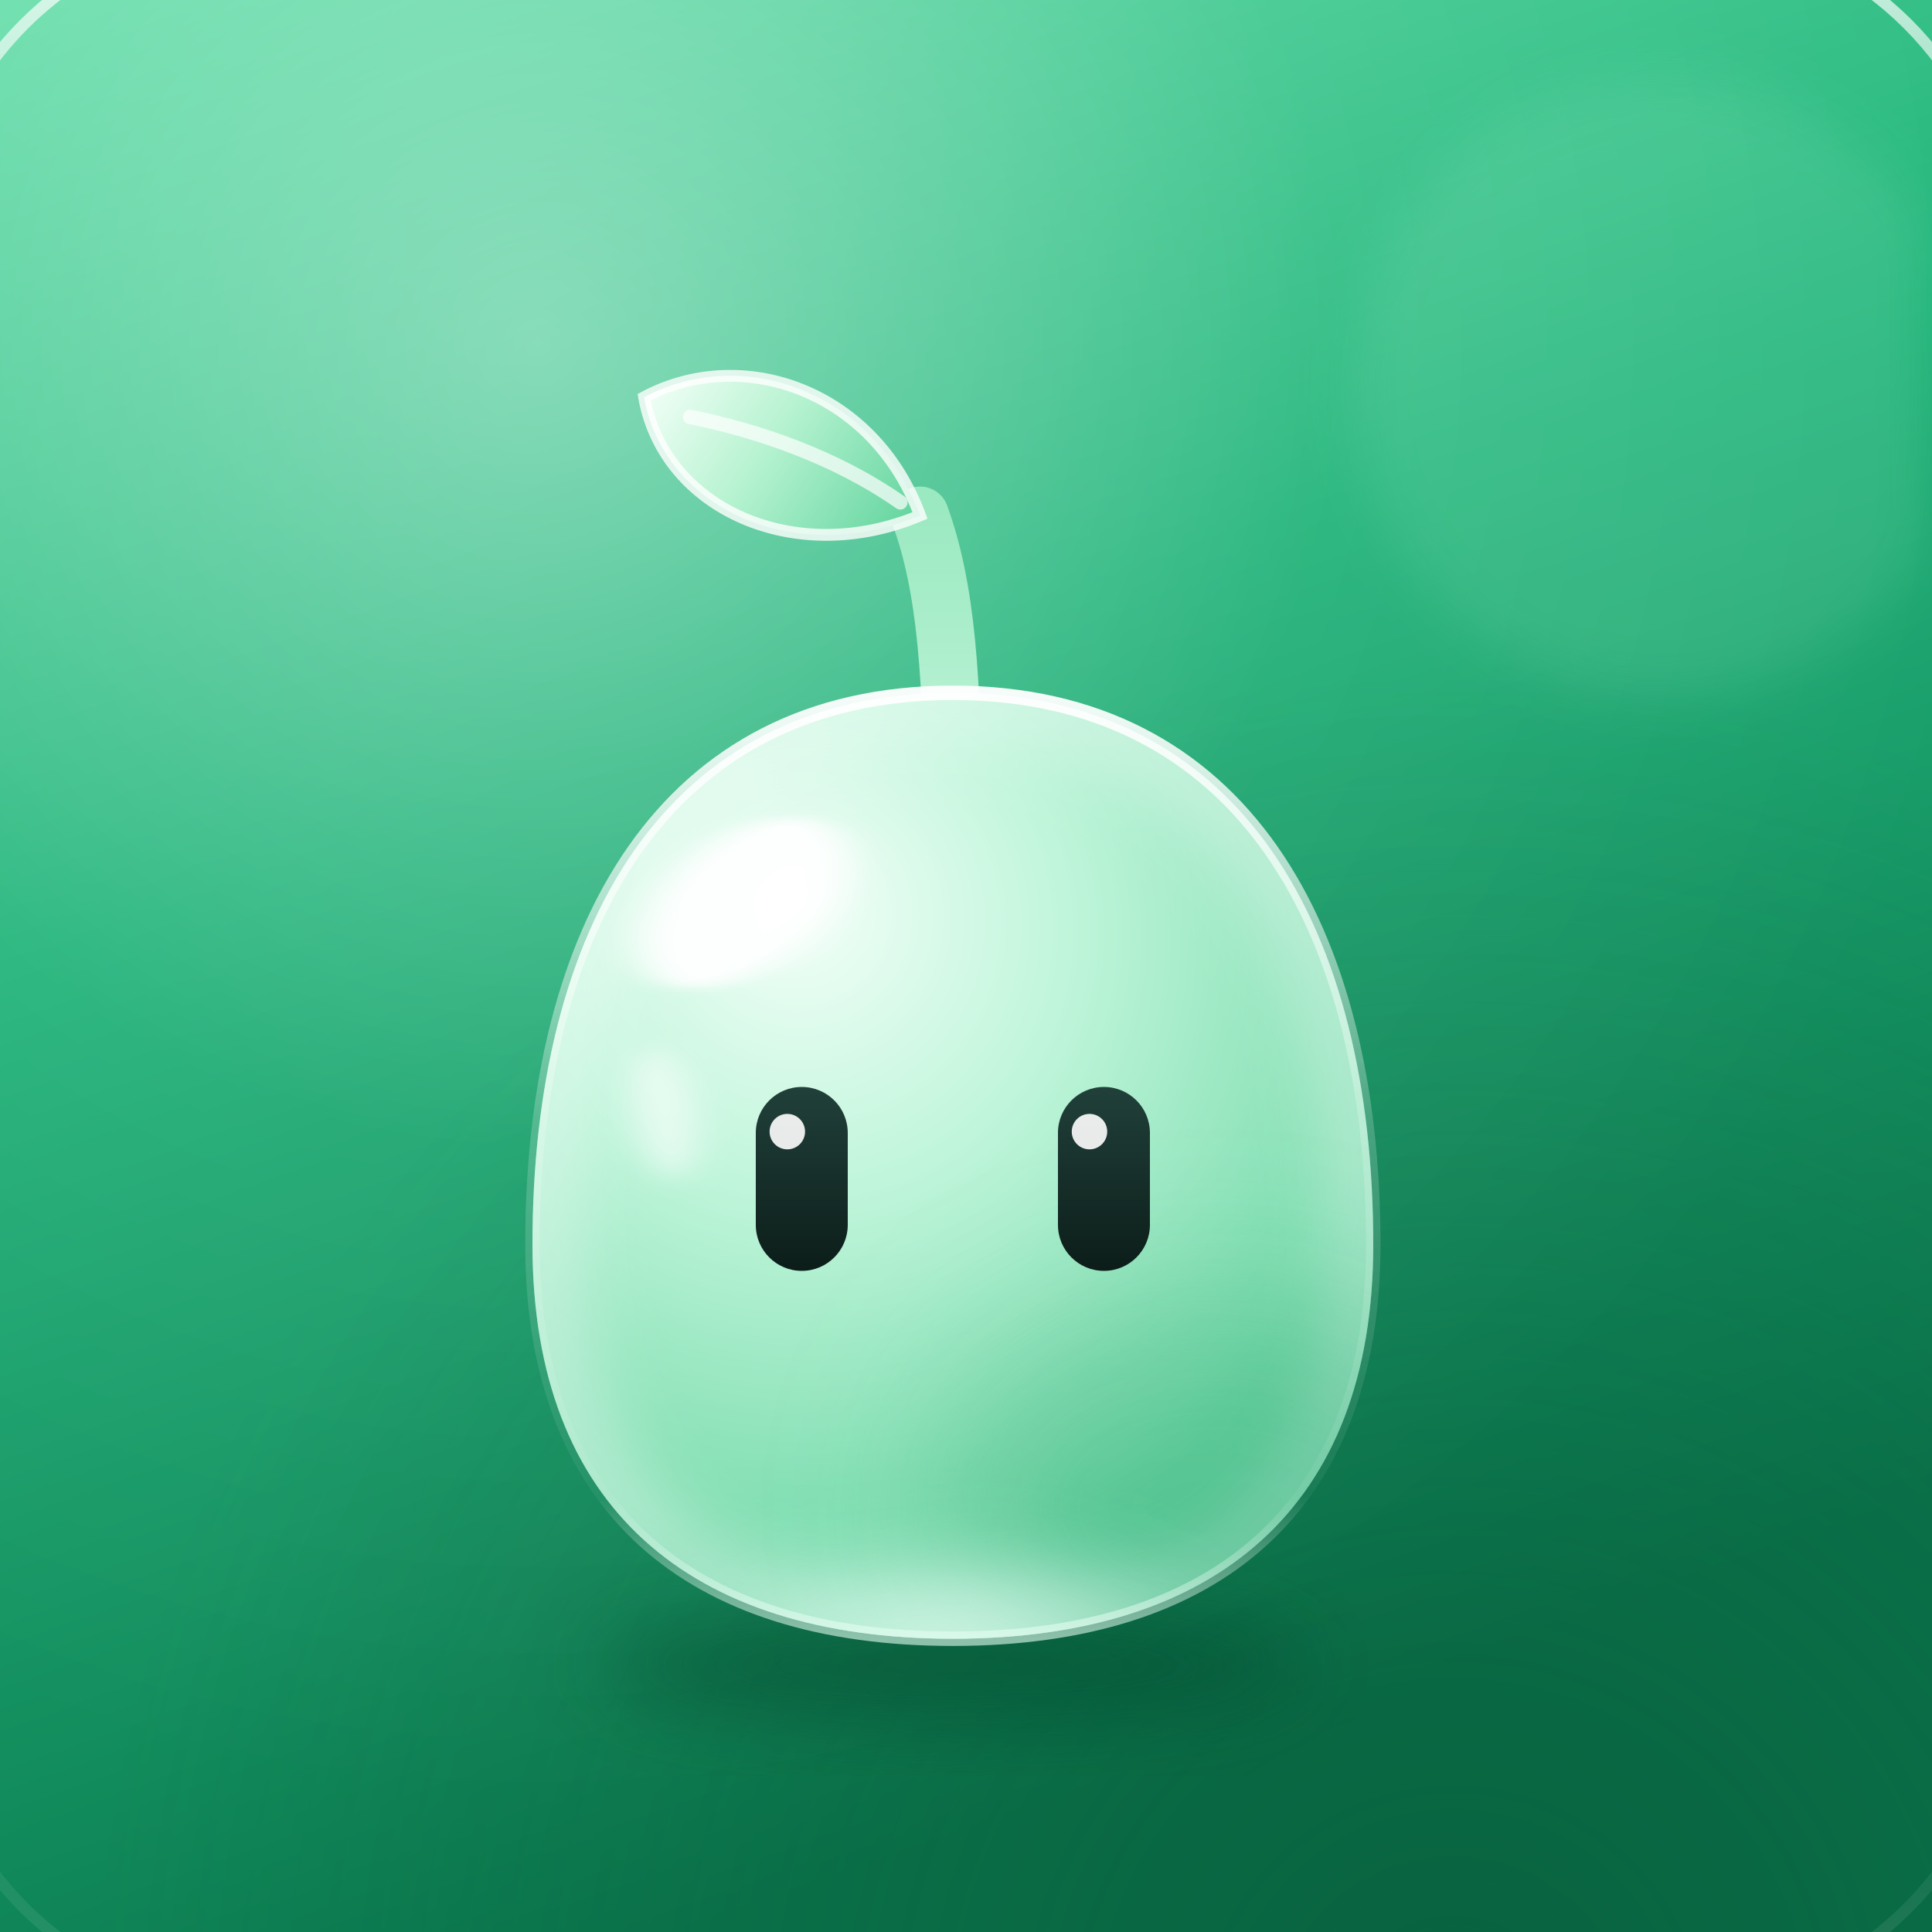
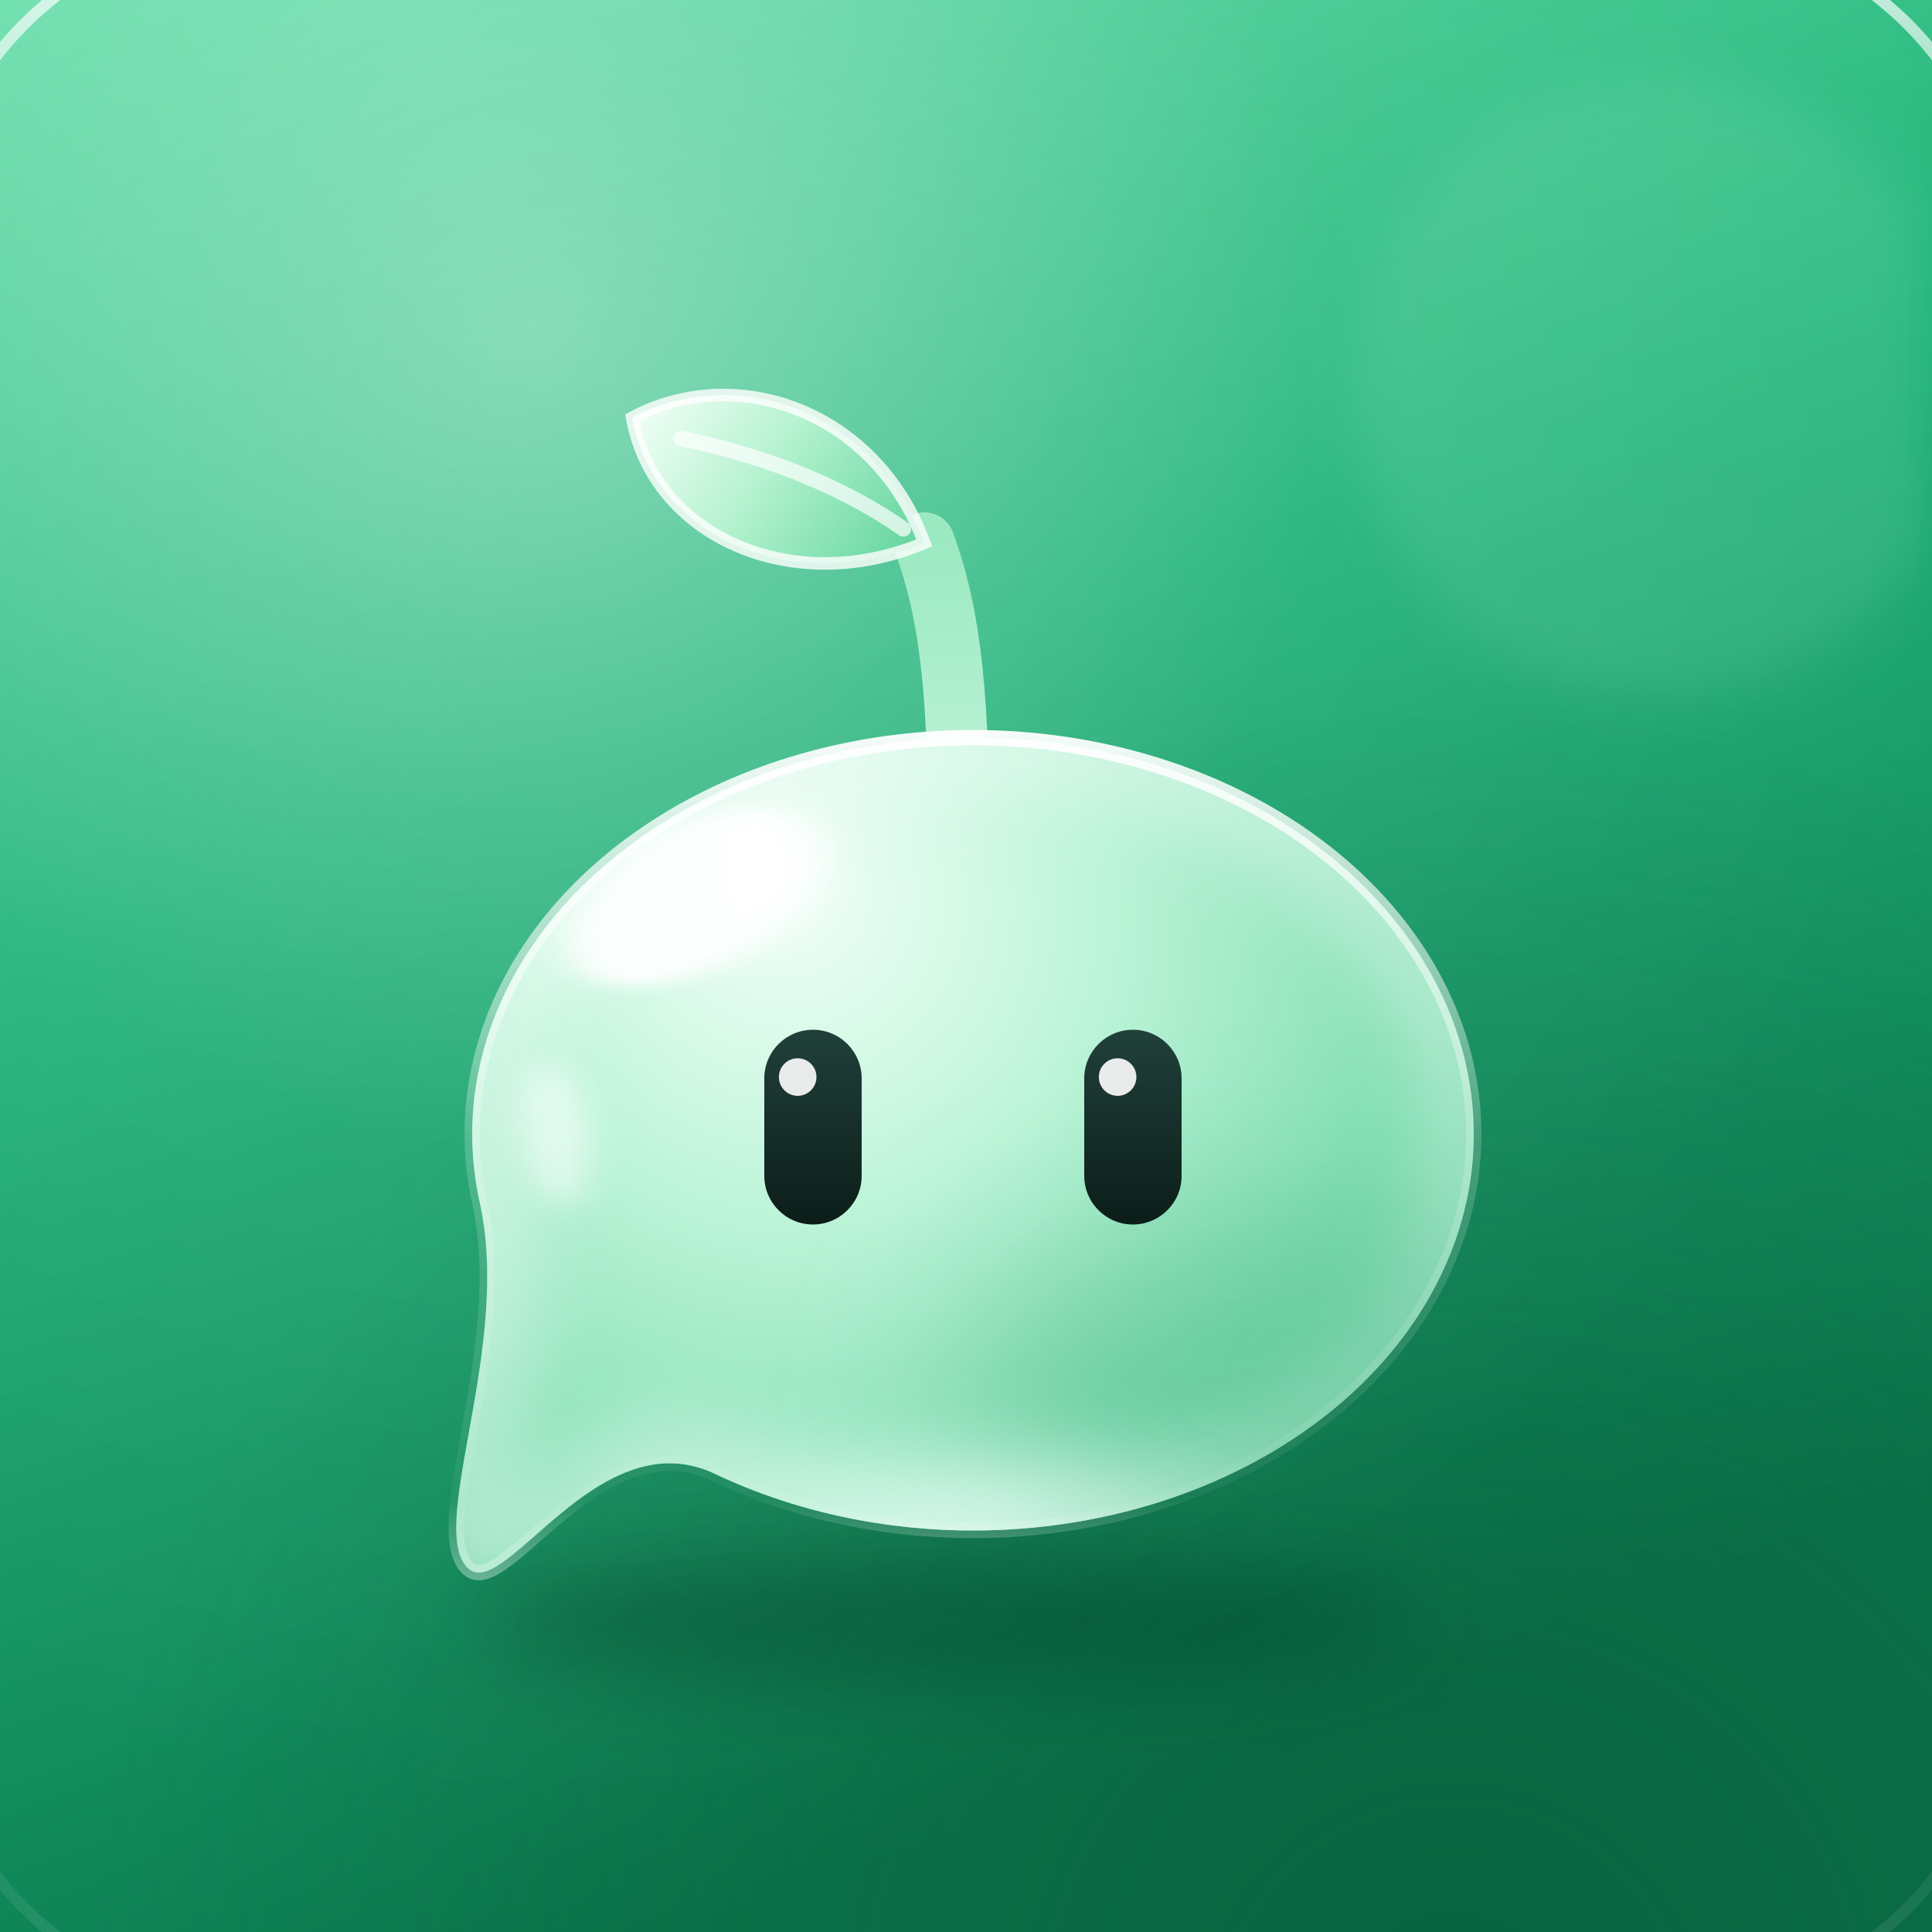
<svg xmlns="http://www.w3.org/2000/svg" width="1024" height="1024" viewBox="0 0 1024 1024">
  <defs>
    <linearGradient id="bg" x1="0" y1="0" x2="0.35" y2="1">
      <stop offset="0" stop-color="#5FDCA6" />
      <stop offset="0.45" stop-color="#22B47A" />
      <stop offset="1" stop-color="#0B7A4F" />
    </linearGradient>
    <radialGradient id="bgGlow" cx="0.28" cy="0.18" r="0.75">
      <stop offset="0" stop-color="#FFFFFF" stop-opacity="0.38" />
      <stop offset="0.55" stop-color="#FFFFFF" stop-opacity="0.06" />
      <stop offset="1" stop-color="#FFFFFF" stop-opacity="0" />
    </radialGradient>
    <radialGradient id="bgDeep" cx="0.75" cy="1.05" r="0.7">
      <stop offset="0" stop-color="#05452C" stop-opacity="0.45" />
      <stop offset="1" stop-color="#05452C" stop-opacity="0" />
    </radialGradient>
    <linearGradient id="rim" x1="0" y1="0" x2="0" y2="1">
      <stop offset="0" stop-color="#FFFFFF" stop-opacity="0.85" />
      <stop offset="0.25" stop-color="#FFFFFF" stop-opacity="0.18" />
      <stop offset="0.8" stop-color="#FFFFFF" stop-opacity="0" />
      <stop offset="1" stop-color="#FFFFFF" stop-opacity="0.12" />
    </linearGradient>
-     <radialGradient id="body" gradientUnits="userSpaceOnUse" cx="50" cy="56" r="58" fx="48" fy="50">
+     <radialGradient id="body" gradientUnits="userSpaceOnUse" cx="52" cy="54" r="60" fx="48" fy="48">
      <stop offset="0" stop-color="#F4FFF9" />
      <stop offset="0.35" stop-color="#BFF5DA" />
      <stop offset="0.75" stop-color="#7EDDB0" />
      <stop offset="1" stop-color="#3DBF85" />
    </radialGradient>
-     <linearGradient id="bodyRim" gradientUnits="userSpaceOnUse" x1="60" y1="34" x2="60" y2="106">
+     <linearGradient id="bodyRim" gradientUnits="userSpaceOnUse" x1="60" y1="37" x2="60" y2="102">
      <stop offset="0" stop-color="#FFFFFF" stop-opacity="0.95" />
      <stop offset="0.45" stop-color="#FFFFFF" stop-opacity="0.2" />
      <stop offset="0.85" stop-color="#FFFFFF" stop-opacity="0.05" />
      <stop offset="1" stop-color="#E6FFF3" stop-opacity="0.6" />
    </linearGradient>
-     <radialGradient id="bounce" gradientUnits="userSpaceOnUse" cx="60" cy="108" r="26">
+     <radialGradient id="bounce" gradientUnits="userSpaceOnUse" cx="62" cy="96" r="30">
      <stop offset="0" stop-color="#E9FFF5" stop-opacity="0.75" />
      <stop offset="1" stop-color="#E9FFF5" stop-opacity="0" />
    </radialGradient>
-     <linearGradient id="leaf" gradientUnits="userSpaceOnUse" x1="38" y1="9" x2="57" y2="22">
+     <linearGradient id="leaf" gradientUnits="userSpaceOnUse" x1="39" y1="12" x2="58" y2="25">
      <stop offset="0" stop-color="#F2FFF7" />
      <stop offset="0.45" stop-color="#B4F2CF" />
      <stop offset="1" stop-color="#5FD39C" />
    </linearGradient>
-     <linearGradient id="stem" gradientUnits="userSpaceOnUse" x1="0" y1="20" x2="0" y2="44">
+     <linearGradient id="stem" gradientUnits="userSpaceOnUse" x1="0" y1="23" x2="0" y2="46">
      <stop offset="0" stop-color="#9BE9C1" />
      <stop offset="1" stop-color="#C4F5DC" />
    </linearGradient>
    <linearGradient id="eye" x1="0" y1="0" x2="0" y2="1">
      <stop offset="0" stop-color="#21403A" />
      <stop offset="1" stop-color="#0C1D19" />
    </linearGradient>
    <filter id="blur6" x="-50%" y="-50%" width="200%" height="200%">
      <feGaussianBlur stdDeviation="6" />
    </filter>
    <filter id="blur3" x="-50%" y="-50%" width="200%" height="200%">
      <feGaussianBlur stdDeviation="3" />
    </filter>
    <filter id="blur1" x="-50%" y="-50%" width="200%" height="200%">
      <feGaussianBlur stdDeviation="1.1" />
    </filter>
    <filter id="blur05" x="-50%" y="-50%" width="200%" height="200%">
      <feGaussianBlur stdDeviation="0.5" />
    </filter>
    <clipPath id="bodyClip">
-       <path d="M60 34 C82 34 92 52 92 76 C92 96 80 106 60 106 C40 106 28 96 28 76 C28 52 38 34 60 34 Z" />
+       <path d="M43.46 90.43 C50.51 93.78 58.79 95.12 66.93 94.23 C75.08 93.34 82.59 90.27 88.22 85.53 C93.85 80.79 97.27 74.66 97.90 68.17 C98.52 61.68 96.32 55.22 91.67 49.86 C87.01 44.49 80.18 40.55 72.30 38.69 C64.42 36.83 55.98 37.16 48.37 39.62 C40.76 42.09 34.45 46.54 30.48 52.24 C26.51 57.94 25.12 64.54 26.55 70.95 C28.81 81.13 22.98 93.64 25.50 97.00 C28.02 100.36 34.82 86.32 43.46 90.43 Z" />
    </clipPath>
  </defs>
  <filter id="bigShadow" x="-20%" y="-20%" width="140%" height="140%">
    <feGaussianBlur stdDeviation="14.3" />
  </filter>
  <clipPath id="tile">
    <rect width="1024" height="1024" />
  </clipPath>
  <g clip-path="url(#tile)">
    <rect width="1024" height="1024" fill="url(#bg)" />
    <rect width="1024" height="1024" fill="url(#bgDeep)" />
    <rect width="1024" height="1024" fill="url(#bgGlow)" />
    <circle cx="881" cy="205" r="164" fill="#B9F7DB" opacity="0.12" filter="url(#bigShadow)" />
  </g>
  <g clip-path="url(#tile)">
    <path d="M1085.44 512.00 L1085.37 642.15 L1085.16 683.71 L1084.82 713.91 L1084.33 738.47 L1083.71 759.52 L1082.95 778.13 L1082.05 794.91 L1081.01 810.25 L1079.83 824.43 L1078.50 837.62 L1077.04 849.99 L1075.43 861.64 L1073.68 872.65 L1071.79 883.09 L1069.75 893.03 L1067.56 902.50 L1065.23 911.55 L1062.75 920.21 L1060.12 928.51 L1057.33 936.47 L1054.39 944.11 L1051.30 951.45 L1048.04 958.51 L1044.63 965.30 L1041.06 971.83 L1037.31 978.12 L1033.40 984.18 L1029.32 990.00 L1025.07 995.61 L1020.63 1001.01 L1016.01 1006.21 L1011.21 1011.21 L1006.21 1016.01 L1001.01 1020.63 L995.61 1025.07 L990.00 1029.32 L984.18 1033.40 L978.12 1037.31 L971.83 1041.06 L965.30 1044.63 L958.51 1048.04 L951.45 1051.30 L944.11 1054.39 L936.47 1057.33 L928.51 1060.12 L920.21 1062.75 L911.55 1065.23 L902.50 1067.56 L893.03 1069.75 L883.09 1071.79 L872.65 1073.68 L861.64 1075.43 L849.99 1077.04 L837.62 1078.50 L824.43 1079.83 L810.25 1081.01 L794.91 1082.05 L778.13 1082.95 L759.52 1083.71 L738.47 1084.33 L713.91 1084.82 L683.71 1085.16 L642.15 1085.37 L512.00 1085.44 L381.85 1085.37 L340.29 1085.16 L310.09 1084.82 L285.53 1084.33 L264.48 1083.71 L245.87 1082.95 L229.09 1082.05 L213.75 1081.01 L199.57 1079.83 L186.38 1078.50 L174.01 1077.04 L162.36 1075.43 L151.35 1073.68 L140.91 1071.79 L130.97 1069.75 L121.50 1067.56 L112.45 1065.23 L103.79 1062.75 L95.49 1060.12 L87.53 1057.33 L79.89 1054.39 L72.55 1051.30 L65.49 1048.04 L58.70 1044.63 L52.17 1041.06 L45.88 1037.31 L39.82 1033.40 L34.00 1029.32 L28.39 1025.07 L22.99 1020.63 L17.79 1016.01 L12.79 1011.21 L7.99 1006.21 L3.37 1001.01 L-1.07 995.61 L-5.32 990.00 L-9.40 984.18 L-13.31 978.12 L-17.06 971.83 L-20.63 965.30 L-24.04 958.51 L-27.30 951.45 L-30.39 944.11 L-33.33 936.47 L-36.12 928.51 L-38.75 920.21 L-41.23 911.55 L-43.56 902.50 L-45.75 893.03 L-47.79 883.09 L-49.68 872.65 L-51.43 861.64 L-53.04 849.99 L-54.50 837.62 L-55.83 824.43 L-57.01 810.25 L-58.05 794.91 L-58.95 778.13 L-59.71 759.52 L-60.33 738.47 L-60.82 713.91 L-61.16 683.71 L-61.37 642.15 L-61.44 512.00 L-61.37 381.85 L-61.16 340.29 L-60.82 310.09 L-60.33 285.53 L-59.71 264.48 L-58.95 245.87 L-58.05 229.09 L-57.01 213.75 L-55.83 199.57 L-54.50 186.38 L-53.04 174.01 L-51.43 162.36 L-49.68 151.35 L-47.79 140.91 L-45.75 130.97 L-43.56 121.50 L-41.23 112.45 L-38.75 103.79 L-36.12 95.49 L-33.33 87.53 L-30.39 79.89 L-27.30 72.55 L-24.04 65.49 L-20.63 58.70 L-17.06 52.17 L-13.31 45.88 L-9.40 39.82 L-5.32 34.00 L-1.07 28.39 L3.37 22.99 L7.99 17.79 L12.79 12.79 L17.79 7.99 L22.99 3.37 L28.39 -1.07 L34.00 -5.32 L39.82 -9.40 L45.88 -13.31 L52.17 -17.06 L58.70 -20.63 L65.49 -24.04 L72.55 -27.30 L79.89 -30.39 L87.53 -33.33 L95.49 -36.12 L103.79 -38.75 L112.45 -41.23 L121.50 -43.56 L130.97 -45.75 L140.91 -47.79 L151.35 -49.68 L162.36 -51.43 L174.01 -53.04 L186.38 -54.50 L199.57 -55.83 L213.75 -57.01 L229.09 -58.05 L245.87 -58.95 L264.48 -59.71 L285.53 -60.33 L310.09 -60.82 L340.29 -61.16 L381.85 -61.37 L512.00 -61.44 L642.15 -61.37 L683.71 -61.16 L713.91 -60.82 L738.47 -60.33 L759.52 -59.71 L778.13 -58.95 L794.91 -58.05 L810.25 -57.01 L824.43 -55.83 L837.62 -54.50 L849.99 -53.04 L861.64 -51.43 L872.65 -49.68 L883.09 -47.79 L893.03 -45.75 L902.50 -43.56 L911.55 -41.23 L920.21 -38.75 L928.51 -36.12 L936.47 -33.33 L944.11 -30.39 L951.45 -27.30 L958.51 -24.04 L965.30 -20.63 L971.83 -17.06 L978.12 -13.31 L984.18 -9.40 L990.00 -5.32 L995.61 -1.07 L1001.01 3.37 L1006.21 7.99 L1011.21 12.79 L1016.01 17.79 L1020.63 22.99 L1025.07 28.39 L1029.32 34.00 L1033.40 39.82 L1037.31 45.88 L1041.06 52.17 L1044.63 58.70 L1048.04 65.49 L1051.30 72.55 L1054.39 79.89 L1057.33 87.53 L1060.12 95.49 L1062.75 103.79 L1065.23 112.45 L1067.56 121.50 L1069.75 130.97 L1071.79 140.91 L1073.68 151.35 L1075.43 162.36 L1077.04 174.01 L1078.50 186.38 L1079.83 199.57 L1081.01 213.75 L1082.05 229.09 L1082.95 245.87 L1083.71 264.48 L1084.33 285.53 L1084.82 310.09 L1085.16 340.29 L1085.37 381.85 Z" fill="none" stroke="url(#rim)" stroke-width="6.1" />
  </g>
-   <g transform="translate(87.24 130.46) scale(6.9632)">
-     <ellipse cx="60" cy="108" rx="27" ry="4.2" fill="#043D27" opacity="0.42" filter="url(#blur3)" />
-     <path d="M60 44 C60 33 59.5 26 57.5 20.5" fill="none" stroke="url(#stem)" stroke-width="4.4" stroke-linecap="round" />
-     <path d="M57.5 20.5 C54 11 44 7.5 36.5 11.5 C38 20 48 24.5 57.5 20.5 Z" fill="url(#leaf)" />
-     <path d="M57.5 20.5 C54 11 44 7.5 36.5 11.5 C38 20 48 24.5 57.5 20.5 Z" fill="none" stroke="#FFFFFF" stroke-opacity="0.8" stroke-width="0.9" />
-     <path d="M56 19.5 C51 16 45 14 40 13" fill="none" stroke="#FFFFFF" stroke-width="1.1" stroke-linecap="round" opacity="0.7" />
-     <path d="M60 34 C82 34 92 52 92 76 C92 96 80 106 60 106 C40 106 28 96 28 76 C28 52 38 34 60 34 Z" fill="url(#body)" />
+   <g transform="translate(58.57 114.48) scale(7.3728)">
+     <ellipse cx="60" cy="101" rx="34" ry="4.6" fill="#043D27" opacity="0.40" filter="url(#blur3)" />
+     <path d="M61 46 C61 35 60.5 29 58.5 23.5" fill="none" stroke="url(#stem)" stroke-width="4.4" stroke-linecap="round" />
+     <path d="M58.5 23.5 C55 14 45 10.5 37.5 14.5 C39 23 49 27.5 58.5 23.5 Z" fill="url(#leaf)" />
+     <path d="M58.5 23.5 C55 14 45 10.5 37.5 14.5 C39 23 49 27.5 58.5 23.5 Z" fill="none" stroke="#FFFFFF" stroke-opacity="0.8" stroke-width="0.9" />
+     <path d="M57 22.5 C52 19 46 17 41 16" fill="none" stroke="#FFFFFF" stroke-width="1.1" stroke-linecap="round" opacity="0.7" />
+     <path d="M43.46 90.43 C50.51 93.78 58.79 95.12 66.93 94.23 C75.08 93.34 82.59 90.27 88.22 85.53 C93.85 80.79 97.27 74.66 97.90 68.17 C98.52 61.68 96.32 55.22 91.67 49.86 C87.01 44.49 80.18 40.55 72.30 38.69 C64.42 36.83 55.98 37.16 48.37 39.62 C40.76 42.09 34.45 46.54 30.48 52.24 C26.51 57.94 25.12 64.54 26.55 70.95 C28.81 81.13 22.98 93.64 25.50 97.00 C28.02 100.36 34.82 86.32 43.46 90.43 Z" fill="url(#body)" />
    <g clip-path="url(#bodyClip)">
-       <path d="M60 34 C82 34 92 52 92 76 C92 96 80 106 60 106 C40 106 28 96 28 76 C28 52 38 34 60 34 Z" fill="none" stroke="#FFFFFF" stroke-opacity="0.55" stroke-width="5" filter="url(#blur3)" />
-       <ellipse cx="80" cy="96" rx="22" ry="16" fill="#1E9E68" opacity="0.28" filter="url(#blur6)" />
-       <ellipse cx="60" cy="108" rx="22" ry="8" fill="url(#bounce)" filter="url(#blur3)" />
-       <ellipse cx="44" cy="50" rx="9" ry="5.2" transform="rotate(-32 44 50)" fill="#FFFFFF" opacity="0.92" filter="url(#blur1)" />
-       <ellipse cx="38" cy="66" rx="2.4" ry="5" transform="rotate(-12 38 66)" fill="#FFFFFF" opacity="0.55" filter="url(#blur1)" />
+       <path d="M43.46 90.43 C50.51 93.78 58.79 95.12 66.93 94.23 C75.08 93.34 82.59 90.27 88.22 85.53 C93.85 80.79 97.27 74.66 97.90 68.17 C98.52 61.68 96.32 55.22 91.67 49.86 C87.01 44.49 80.18 40.55 72.30 38.69 C64.42 36.83 55.98 37.16 48.37 39.62 C40.76 42.09 34.45 46.54 30.48 52.24 C26.51 57.94 25.12 64.54 26.55 70.95 C28.81 81.13 22.98 93.64 25.50 97.00 C28.02 100.36 34.82 86.32 43.46 90.43 Z" fill="none" stroke="#FFFFFF" stroke-opacity="0.55" stroke-width="5" filter="url(#blur3)" />
+       <ellipse cx="84" cy="86" rx="24" ry="15" fill="#1E9E68" opacity="0.28" filter="url(#blur6)" />
+       <ellipse cx="62" cy="96" rx="26" ry="7" fill="url(#bounce)" filter="url(#blur3)" />
+       <ellipse cx="42" cy="49" rx="10" ry="5.2" transform="rotate(-26 42 49)" fill="#FFFFFF" opacity="0.92" filter="url(#blur1)" />
+       <ellipse cx="32" cy="66" rx="2.4" ry="5.2" transform="rotate(-8 32 66)" fill="#FFFFFF" opacity="0.55" filter="url(#blur1)" />
    </g>
-     <path d="M60 34 C82 34 92 52 92 76 C92 96 80 106 60 106 C40 106 28 96 28 76 C28 52 38 34 60 34 Z" fill="none" stroke="url(#bodyRim)" stroke-width="1.1" />
-     <rect x="45.0" y="64.0" width="7" height="14" rx="3.5" fill="url(#eye)" />
-     <circle cx="47.4" cy="67.4" r="1.35" fill="#FFFFFF" opacity="0.9" />
-     <rect x="68.0" y="64.0" width="7" height="14" rx="3.5" fill="url(#eye)" />
-     <circle cx="70.4" cy="67.4" r="1.35" fill="#FFFFFF" opacity="0.9" />
+     <path d="M43.46 90.43 C50.51 93.78 58.79 95.12 66.93 94.23 C75.08 93.34 82.59 90.27 88.22 85.53 C93.85 80.79 97.27 74.66 97.90 68.17 C98.52 61.68 96.32 55.22 91.67 49.86 C87.01 44.49 80.18 40.55 72.30 38.69 C64.42 36.83 55.98 37.16 48.37 39.62 C40.76 42.09 34.45 46.54 30.48 52.24 C26.51 57.94 25.12 64.54 26.55 70.95 C28.81 81.13 22.98 93.64 25.50 97.00 C28.02 100.36 34.82 86.32 43.46 90.43 Z" fill="none" stroke="url(#bodyRim)" stroke-width="1.1" />
+     <rect x="47.0" y="58.5" width="7" height="14" rx="3.5" fill="url(#eye)" />
+     <circle cx="49.4" cy="61.9" r="1.35" fill="#FFFFFF" opacity="0.9" />
+     <rect x="70.0" y="58.5" width="7" height="14" rx="3.5" fill="url(#eye)" />
+     <circle cx="72.4" cy="61.9" r="1.35" fill="#FFFFFF" opacity="0.9" />
  </g>
</svg>
